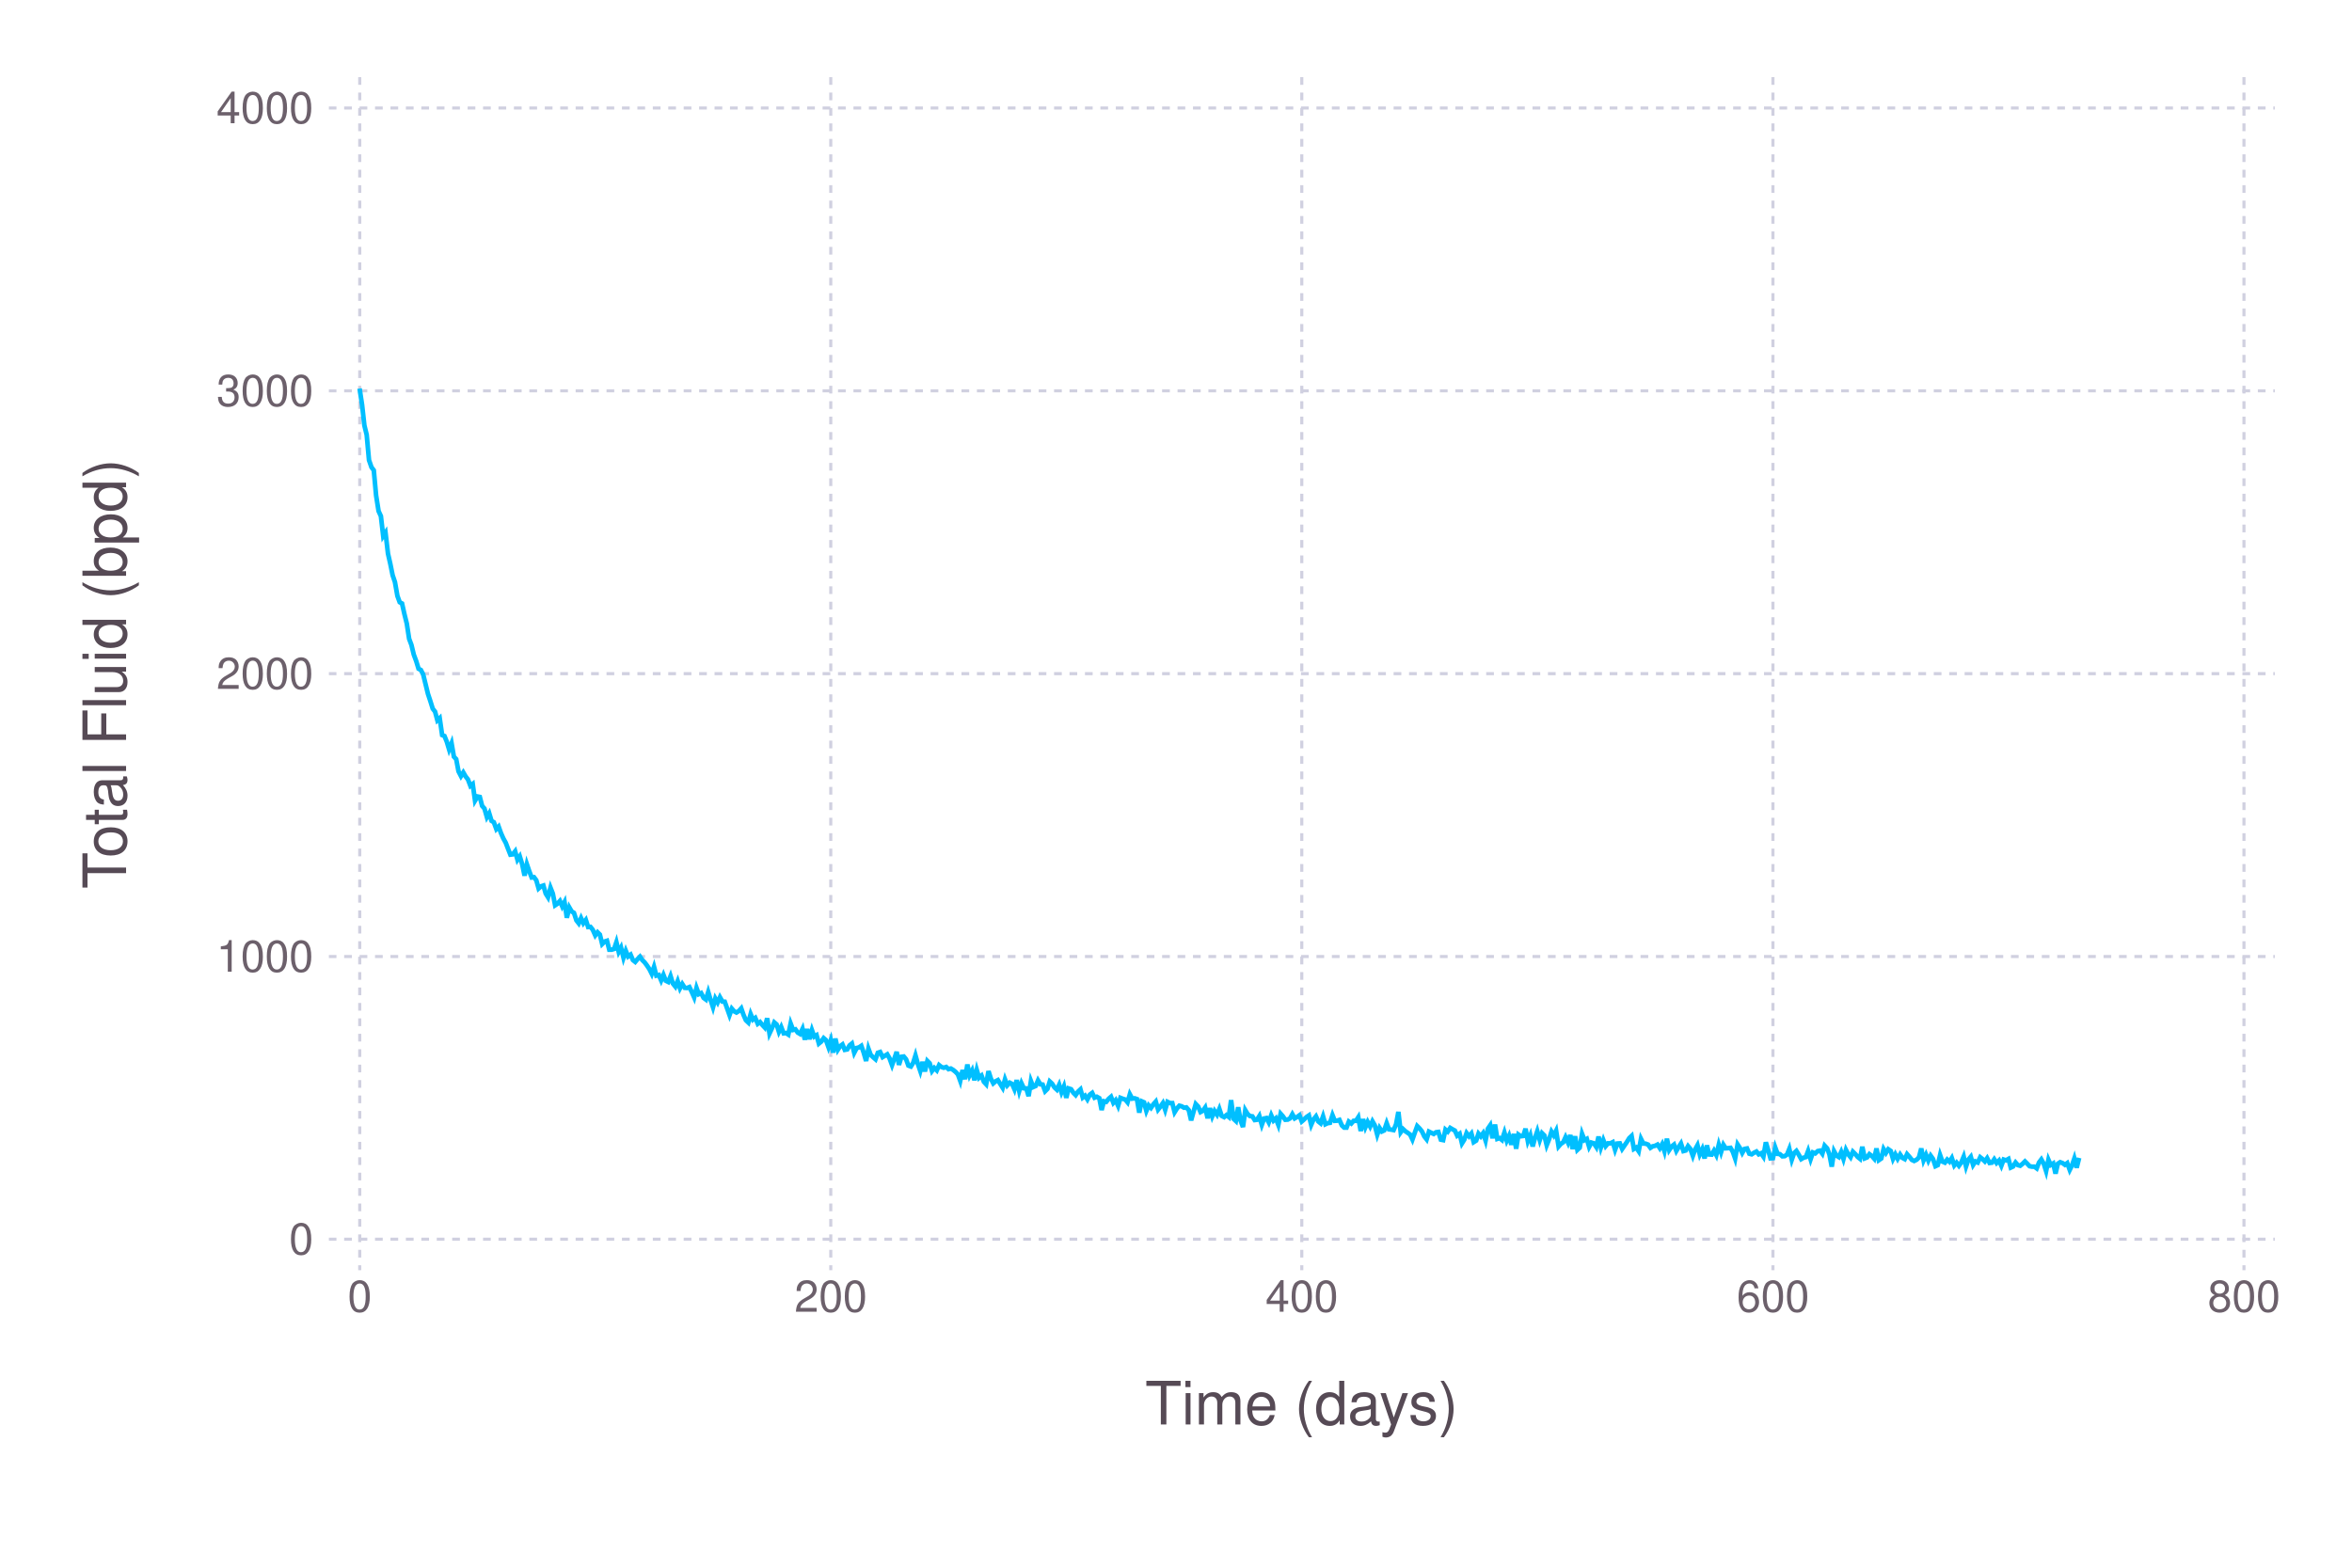
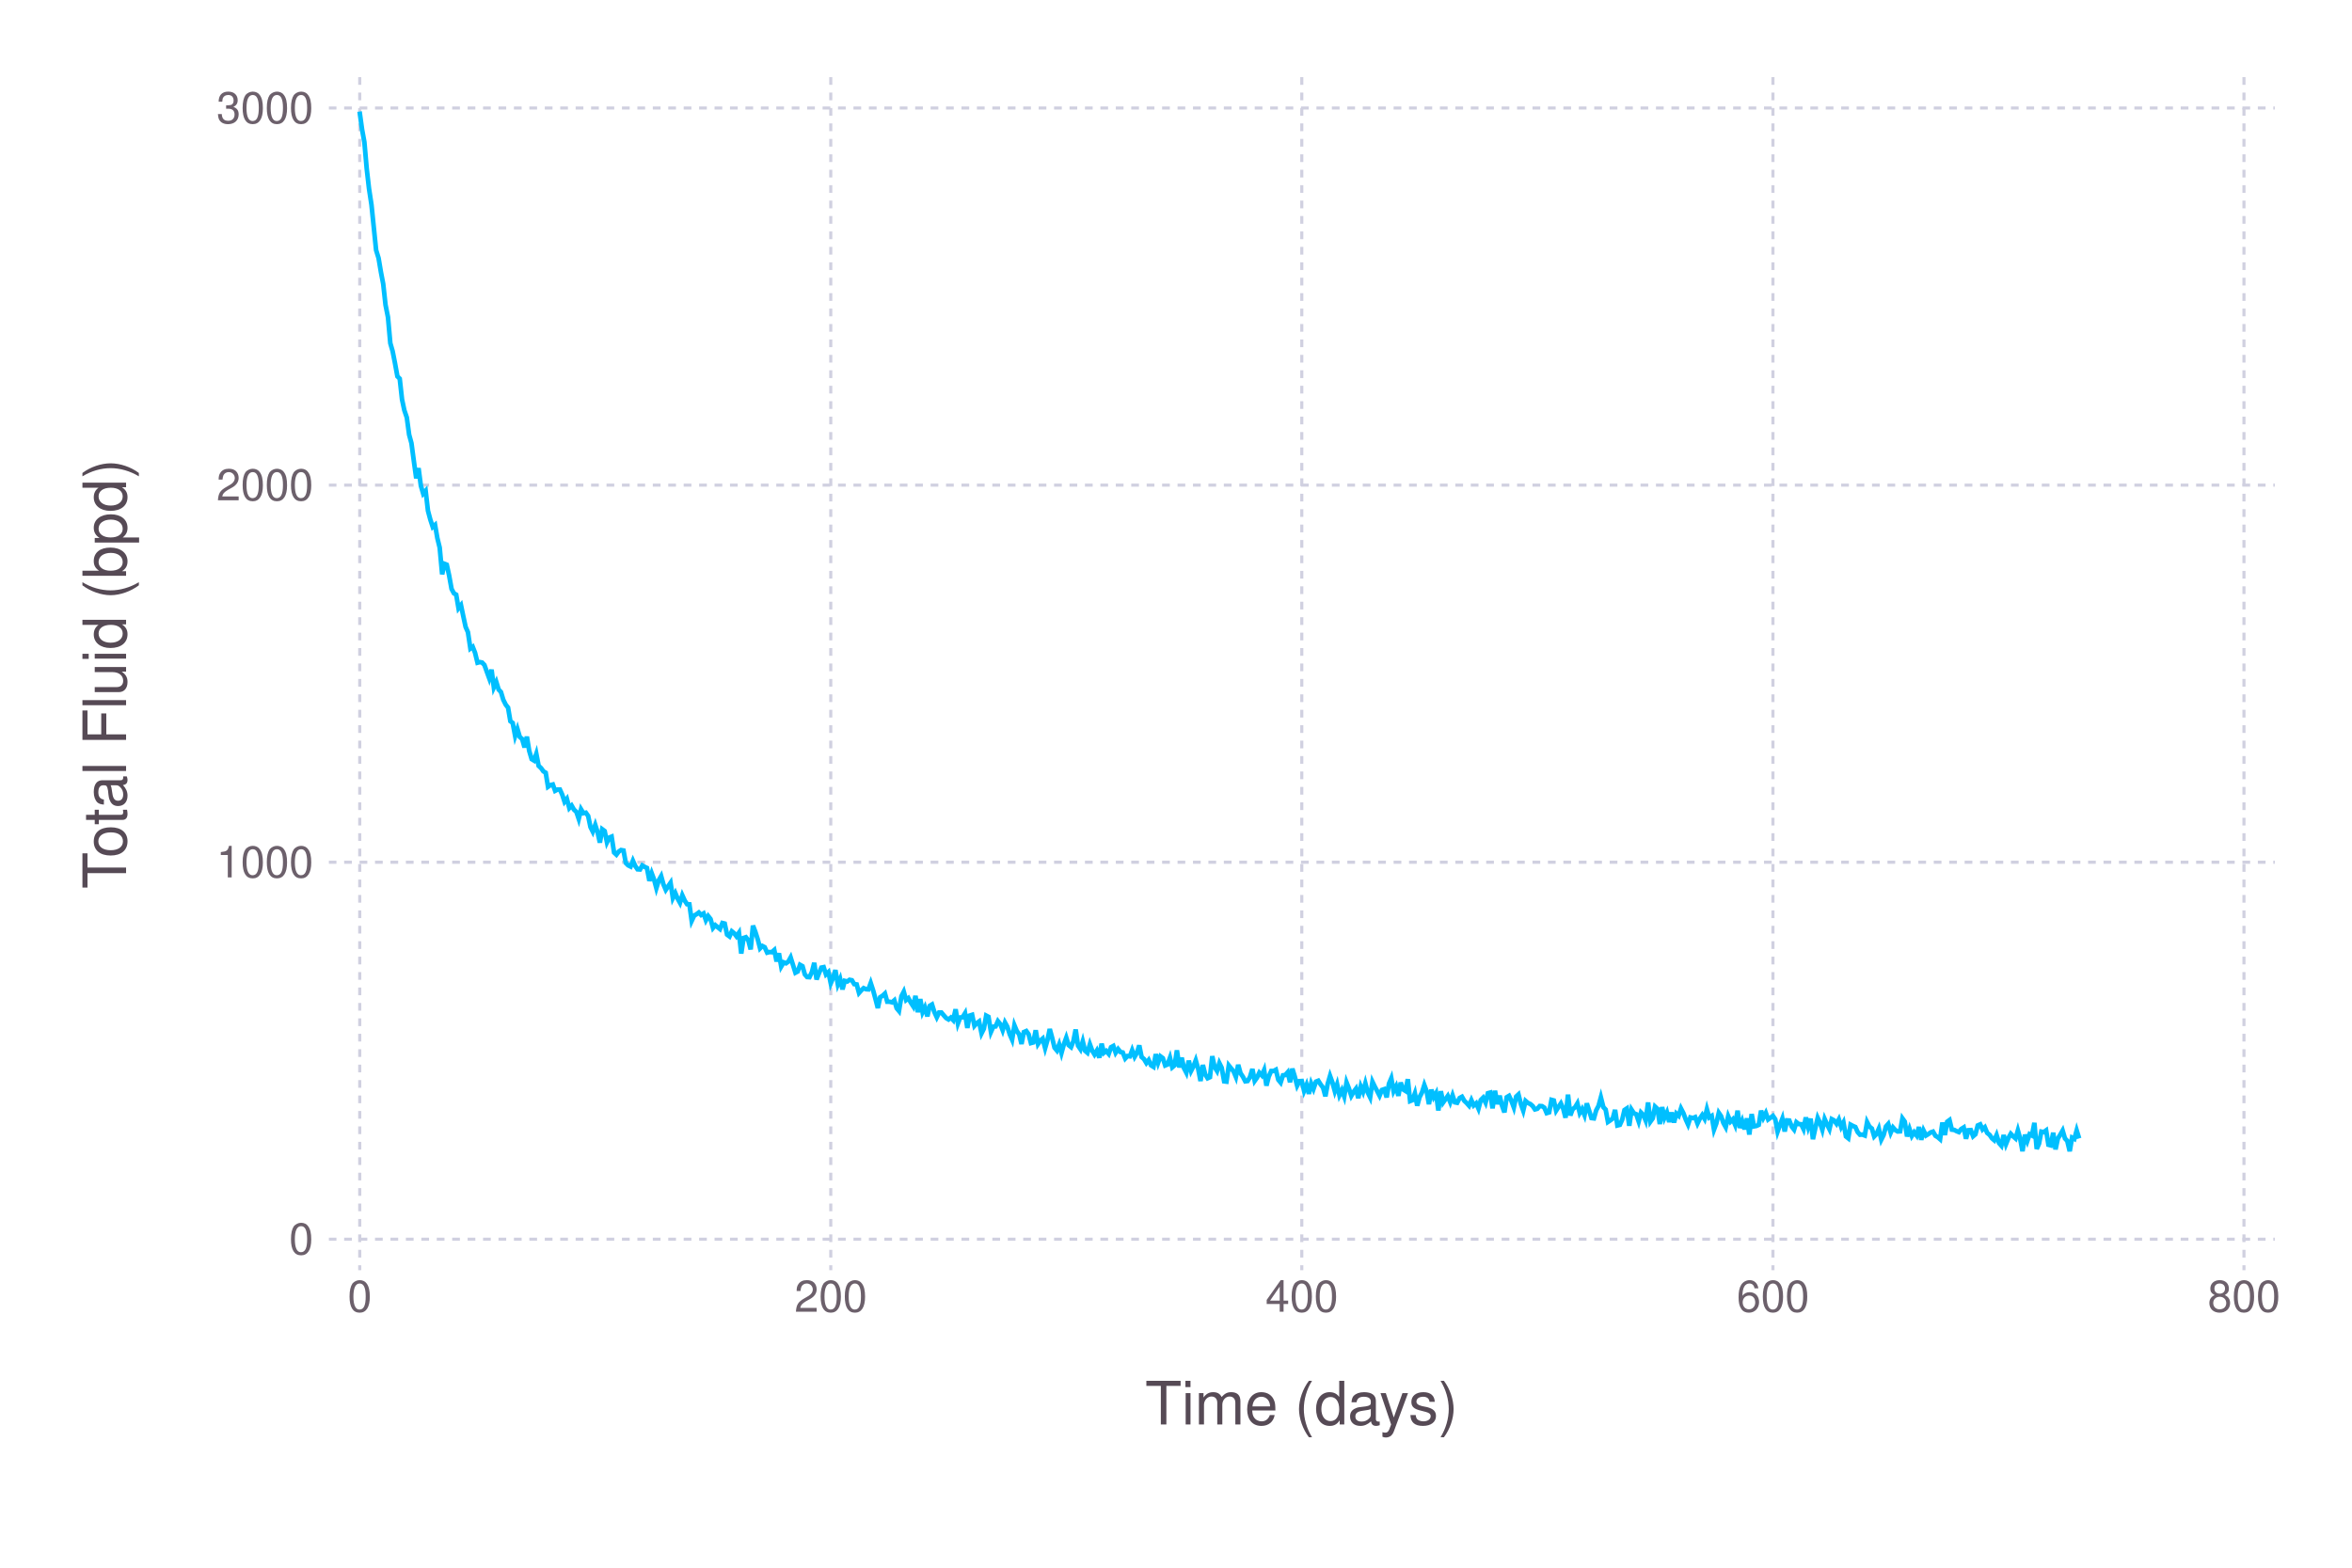
<svg xmlns="http://www.w3.org/2000/svg" version="1.2" width="152.4mm" height="101.6mm" viewBox="0 0 152.4 101.6" stroke="none" fill="#000000" stroke-width="0.3" font-size="3.88">
  <defs>
    <marker id="arrow" markerWidth="15" markerHeight="7" refX="5" refY="3.5" orient="auto" markerUnits="strokeWidth">
      <path d="M0,0 L15,3.5 L0,7 z" stroke="context-stroke" fill="context-stroke" />
    </marker>
  </defs>
-   <g class="plotroot xscalable yscalable" id="img-e6d3f001-1">
-     <g font-size="3.88" font-family="'PT Sans','Helvetica Neue','Helvetica',sans-serif" fill="#564A55" stroke="#000000" stroke-opacity="0.000" id="img-e6d3f001-2">
+   <g class="plotroot xscalable yscalable" id="img-8bc51428-1">
+     <g font-size="3.88" font-family="'PT Sans','Helvetica Neue','Helvetica',sans-serif" fill="#564A55" stroke="#000000" stroke-opacity="0.000" id="img-8bc51428-2">
      <g transform="translate(84.35,89.99)">
        <g class="primitive">
          <text text-anchor="middle" dy="0.6em">Time (days)</text>
        </g>
      </g>
    </g>
-     <g class="guide xlabels" font-size="2.82" font-family="'PT Sans Caption','Helvetica Neue','Helvetica',sans-serif" fill="#6C606B" id="img-e6d3f001-3">
+     <g class="guide xlabels" font-size="2.82" font-family="'PT Sans Caption','Helvetica Neue','Helvetica',sans-serif" fill="#6C606B" id="img-8bc51428-3">
      <g transform="translate(23.31,83.32)">
        <g class="primitive">
          <text text-anchor="middle" dy="0.6em">0</text>
        </g>
      </g>
      <g transform="translate(53.83,83.32)">
        <g class="primitive">
          <text text-anchor="middle" dy="0.6em">200</text>
        </g>
      </g>
      <g transform="translate(84.35,83.32)">
        <g class="primitive">
          <text text-anchor="middle" dy="0.6em">400</text>
        </g>
      </g>
      <g transform="translate(114.88,83.32)">
        <g class="primitive">
          <text text-anchor="middle" dy="0.6em">600</text>
        </g>
      </g>
      <g transform="translate(145.4,83.32)">
        <g class="primitive">
          <text text-anchor="middle" dy="0.6em">800</text>
        </g>
      </g>
    </g>
-     <g clip-path="url(#img-e6d3f001-4)">
-       <g id="img-e6d3f001-5">
-         <g pointer-events="visible" fill="#000000" fill-opacity="0.000" stroke="#000000" stroke-opacity="0.000" class="guide background" id="img-e6d3f001-6">
-           <g transform="translate(84.35,43.66)" id="img-e6d3f001-7">
+     <g clip-path="url(#img-8bc51428-4)">
+       <g id="img-8bc51428-5">
+         <g pointer-events="visible" fill="#000000" fill-opacity="0.000" stroke="#000000" stroke-opacity="0.000" class="guide background" id="img-8bc51428-6">
+           <g transform="translate(84.35,43.66)" id="img-8bc51428-7">
            <path d="M-63.05,-38.66 L 63.05 -38.66 63.05 38.66 -63.05 38.66 z" class="primitive" />
          </g>
        </g>
-         <g class="guide ygridlines xfixed" stroke-dasharray="0.5,0.5" stroke-width="0.2" stroke="#D0D0E0" id="img-e6d3f001-8">
-           <g transform="translate(84.35,80.31)" id="img-e6d3f001-9">
+         <g class="guide ygridlines xfixed" stroke-dasharray="0.5,0.5" stroke-width="0.2" stroke="#D0D0E0" id="img-8bc51428-8">
+           <g transform="translate(84.35,80.31)" id="img-8bc51428-9">
            <path fill="none" d="M-63.05,0 L 63.05 0" class="primitive" />
          </g>
-           <g transform="translate(84.35,61.99)" id="img-e6d3f001-10">
+           <g transform="translate(84.35,55.88)" id="img-8bc51428-10">
            <path fill="none" d="M-63.05,0 L 63.05 0" class="primitive" />
          </g>
-           <g transform="translate(84.35,43.66)" id="img-e6d3f001-11">
+           <g transform="translate(84.35,31.44)" id="img-8bc51428-11">
            <path fill="none" d="M-63.05,0 L 63.05 0" class="primitive" />
          </g>
-           <g transform="translate(84.35,25.33)" id="img-e6d3f001-12">
-             <path fill="none" d="M-63.05,0 L 63.05 0" class="primitive" />
-           </g>
-           <g transform="translate(84.35,7)" id="img-e6d3f001-13">
+           <g transform="translate(84.35,7)" id="img-8bc51428-12">
            <path fill="none" d="M-63.05,0 L 63.05 0" class="primitive" />
          </g>
        </g>
-         <g class="guide xgridlines yfixed" stroke-dasharray="0.5,0.5" stroke-width="0.2" stroke="#D0D0E0" id="img-e6d3f001-14">
-           <g transform="translate(23.31,43.66)" id="img-e6d3f001-15">
+         <g class="guide xgridlines yfixed" stroke-dasharray="0.5,0.5" stroke-width="0.2" stroke="#D0D0E0" id="img-8bc51428-13">
+           <g transform="translate(23.31,43.66)" id="img-8bc51428-14">
            <path fill="none" d="M0,-38.66 L 0 38.66" class="primitive" />
          </g>
-           <g transform="translate(53.83,43.66)" id="img-e6d3f001-16">
+           <g transform="translate(53.83,43.66)" id="img-8bc51428-15">
            <path fill="none" d="M0,-38.66 L 0 38.66" class="primitive" />
          </g>
-           <g transform="translate(84.35,43.66)" id="img-e6d3f001-17">
+           <g transform="translate(84.35,43.66)" id="img-8bc51428-16">
            <path fill="none" d="M0,-38.66 L 0 38.66" class="primitive" />
          </g>
-           <g transform="translate(114.88,43.66)" id="img-e6d3f001-18">
+           <g transform="translate(114.88,43.66)" id="img-8bc51428-17">
            <path fill="none" d="M0,-38.66 L 0 38.66" class="primitive" />
          </g>
-           <g transform="translate(145.4,43.66)" id="img-e6d3f001-19">
+           <g transform="translate(145.4,43.66)" id="img-8bc51428-18">
            <path fill="none" d="M0,-38.66 L 0 38.66" class="primitive" />
          </g>
        </g>
-         <g class="plotpanel" id="img-e6d3f001-20">
-           <g stroke-width="0.3" fill="#000000" fill-opacity="0.000" class="geometry" id="img-e6d3f001-21">
-             <g class="color_LCHab{Float32}(70.0f0,60.0f0,240.0f0)" stroke-dasharray="none" stroke="#00BFFF" id="img-e6d3f001-22">
-               <g transform="translate(79.01,68.48)" id="img-e6d3f001-23">
-                 <path fill="none" d="M-55.71,-43.3 L -55.55 -42.25 -55.4 -40.91 -55.25 -40.3 -55.1 -38.66 -54.94 -38.2 -54.79 -38 -54.64 -36.37 -54.48 -35.36 -54.33 -35.03 -54.18 -33.74 -54.03 -33.96 -53.87 -32.6 -53.72 -31.94 -53.57 -31.2 -53.42 -30.76 -53.26 -29.86 -53.11 -29.45 -52.96 -29.37 -52.81 -28.7 -52.65 -28.06 -52.5 -27.08 -52.35 -26.68 -52.2 -26.06 -52.04 -25.63 -51.89 -25.14 -51.74 -25.06 -51.59 -24.77 -51.43 -24.12 -51.28 -23.51 -51.13 -23.06 -50.97 -22.55 -50.82 -22.36 -50.67 -21.8 -50.52 -21.94 -50.36 -20.84 -50.21 -20.78 -50.06 -20.41 -49.91 -19.91 -49.75 -20.31 -49.6 -19.44 -49.45 -19.28 -49.3 -18.49 -49.14 -18.18 -48.99 -18.42 -48.84 -18.16 -48.69 -17.97 -48.53 -17.55 -48.38 -17.67 -48.23 -16.59 -48.07 -16.86 -47.92 -16.83 -47.77 -16.25 -47.62 -16.08 -47.46 -15.52 -47.31 -15.77 -47.16 -15.28 -47.01 -15.19 -46.85 -14.75 -46.7 -14.91 -46.55 -14.49 -46.4 -14.15 -46.24 -13.86 -46.09 -13.47 -45.94 -13.09 -45.79 -13.11 -45.63 -13.31 -45.48 -12.76 -45.33 -12.98 -45.18 -12.49 -45.02 -11.73 -44.87 -12.47 -44.72 -12.03 -44.56 -11.61 -44.41 -11.63 -44.26 -11.43 -44.11 -10.9 -43.95 -11.04 -43.8 -11.09 -43.65 -10.57 -43.5 -10.33 -43.34 -10.95 -43.19 -10.57 -43.04 -9.81 -42.89 -9.91 -42.73 -10.09 -42.58 -9.74 -42.43 -10.02 -42.28 -9 -42.12 -9.67 -41.97 -9.41 -41.82 -9.32 -41.66 -8.83 -41.51 -8.64 -41.36 -8.98 -41.21 -8.65 -41.05 -8.86 -40.9 -8.4 -40.75 -8.41 -40.6 -8.22 -40.44 -7.86 -40.29 -8.06 -40.14 -7.91 -39.99 -7.3 -39.83 -7.46 -39.68 -7.51 -39.53 -6.93 -39.38 -6.93 -39.22 -6.98 -39.07 -7.42 -38.92 -6.79 -38.77 -7.07 -38.61 -6.41 -38.46 -6.86 -38.31 -6.49 -38.15 -6.61 -38 -6.26 -37.85 -6.14 -37.7 -6.32 -37.54 -6.48 -37.39 -6.26 -37.24 -6.11 -37.09 -5.91 -36.93 -5.67 -36.78 -5.37 -36.63 -5.82 -36.48 -5.25 -36.32 -5.29 -36.17 -4.94 -36.02 -5.3 -35.87 -4.92 -35.71 -4.84 -35.56 -5.22 -35.41 -4.74 -35.25 -4.54 -35.1 -4.9 -34.95 -4.43 -34.8 -4.71 -34.64 -4.46 -34.49 -4.45 -34.34 -4.51 -34.19 -4.2 -34.03 -3.84 -33.88 -4.46 -33.73 -4.05 -33.58 -4.12 -33.42 -3.81 -33.27 -3.7 -33.12 -4.19 -32.97 -3.69 -32.81 -3.2 -32.66 -3.77 -32.51 -3.51 -32.36 -3.85 -32.2 -3.57 -32.05 -3.56 -31.9 -3.14 -31.74 -2.69 -31.59 -3.11 -31.44 -2.94 -31.29 -2.86 -31.13 -2.96 -30.98 -3.13 -30.83 -2.7 -30.68 -2.36 -30.52 -2.21 -30.37 -2.76 -30.22 -2.4 -30.07 -2.51 -29.91 -2.13 -29.76 -2.24 -29.61 -2.05 -29.46 -1.89 -29.3 -2.49 -29.15 -1.5 -29 -1.82 -28.84 -2.22 -28.69 -2.09 -28.54 -1.61 -28.39 -1.92 -28.23 -1.51 -28.08 -1.53 -27.93 -1.43 -27.78 -2.15 -27.62 -1.73 -27.47 -1.77 -27.32 -1.56 -27.17 -1.47 -27.01 -1.8 -26.86 -1.1 -26.71 -1.79 -26.56 -1.13 -26.4 -1.72 -26.25 -1.3 -26.1 -1.39 -25.95 -0.85 -25.79 -0.98 -25.64 -1.2 -25.49 -1.07 -25.33 -0.62 -25.18 -1.06 -25.03 -0.26 -24.88 -1.17 -24.72 -0.45 -24.57 -0.68 -24.42 -0.79 -24.27 -0.44 -24.11 -0.47 -23.96 -0.73 -23.81 -0.85 -23.66 -0.25 -23.5 -0.56 -23.35 -0.6 -23.2 -0.7 -23.05 -0.27 -22.89 0.28 -22.74 -0.52 -22.59 -0.11 -22.43 0.04 -22.28 0.17 -22.13 -0.25 -21.98 -0.3 -21.82 0.03 -21.67 -0.06 -21.52 -0.15 -21.37 0.11 -21.21 0.55 -21.06 0.13 -20.91 -0.31 -20.76 0.53 -20.6 0.01 -20.45 -0.01 -20.3 0.17 -20.15 0.58 -19.99 0.64 -19.84 0.4 -19.69 -0.08 -19.54 0.46 -19.38 0.93 -19.23 0.34 -19.08 0.96 -18.92 0.28 -18.77 0.43 -18.62 0.93 -18.47 0.73 -18.31 0.89 -18.16 0.55 -18.01 0.67 -17.86 0.72 -17.7 0.67 -17.55 0.81 -17.4 0.77 -17.25 0.86 -17.09 0.99 -16.94 1.15 -16.79 1.57 -16.64 0.87 -16.48 1.46 -16.33 0.51 -16.18 1.21 -16.02 0.9 -15.87 1.53 -15.72 0.86 -15.57 1.37 -15.41 1.23 -15.26 1.63 -15.11 1.79 -14.96 0.94 -14.8 1.44 -14.65 1.73 -14.5 1.6 -14.35 1.52 -14.19 1.78 -14.04 2.02 -13.89 1.47 -13.74 1.86 -13.58 1.69 -13.43 1.77 -13.28 2.11 -13.13 1.52 -12.97 2.23 -12.82 1.73 -12.67 2.05 -12.51 2.06 -12.36 2.56 -12.21 1.58 -12.06 1.97 -11.9 1.9 -11.75 1.54 -11.6 1.79 -11.45 1.81 -11.29 2.24 -11.14 2.09 -10.99 1.61 -10.84 1.75 -10.68 2 -10.53 2.14 -10.38 1.82 -10.23 2.31 -10.07 1.93 -9.92 2.67 -9.77 2.06 -9.61 2.11 -9.46 2.34 -9.31 2.49 -9.16 2.27 -9 2.12 -8.85 2.65 -8.7 2.53 -8.55 2.77 -8.39 2.46 -8.24 2.35 -8.09 2.66 -7.94 2.6 -7.78 2.69 -7.63 3.46 -7.48 2.89 -7.33 2.93 -7.17 2.73 -7.02 2.6 -6.87 2.99 -6.72 2.82 -6.56 3.19 -6.41 2.67 -6.26 2.73 -6.1 2.78 -5.95 2.96 -5.8 2.44 -5.65 2.72 -5.49 2.7 -5.34 2.75 -5.19 3.63 -5.04 2.89 -4.88 2.96 -4.73 3.52 -4.58 3.16 -4.43 3.32 -4.27 3.08 -4.12 2.91 -3.97 3.43 -3.82 3.24 -3.66 3.01 -3.51 3.45 -3.36 2.93 -3.2 3.01 -3.05 3.01 -2.9 3.6 -2.75 3.36 -2.59 3.18 -2.44 3.22 -2.29 3.31 -2.14 3.29 -1.98 3.47 -1.83 4.13 -1.68 3.59 -1.53 3.07 -1.37 3.24 -1.22 3.59 -1.07 3.51 -0.92 3.3 -0.76 3.99 -0.61 3.34 -0.46 3.87 -0.31 3.52 -0.15 3.76 0 3.39 0.15 3.84 0.31 3.92 0.46 3.79 0.61 3.91 0.76 2.82 0.92 4.03 1.07 4.17 1.22 3.28 1.37 4.13 1.53 4.56 1.68 3.47 1.83 3.72 1.98 3.85 2.14 3.87 2.29 4.11 2.44 4.09 2.59 3.85 2.75 4.42 2.9 4.01 3.05 3.98 3.2 4.26 3.36 3.8 3.51 4.14 3.66 4 3.82 4.42 3.97 3.7 4.12 3.87 4.27 4.09 4.43 4.08 4.58 4 4.73 3.73 4.88 4 5.04 3.91 5.19 3.8 5.34 4.2 5.49 4.07 5.65 3.91 5.8 3.81 5.95 4.42 6.1 4.07 6.26 3.87 6.41 4.2 6.56 4.32 6.72 3.87 6.87 4.38 7.02 4.31 7.17 4.29 7.33 3.79 7.48 4.16 7.63 4.15 7.78 4.1 7.94 4.46 8.09 4.6 8.24 4.6 8.39 4.21 8.55 4.33 8.7 4.16 8.85 4.16 9 3.93 9.16 4.82 9.31 4.05 9.46 4.58 9.61 4.23 9.77 4.53 9.92 4.19 10.07 4.45 10.23 5.06 10.38 4.62 10.53 4.85 10.68 4.78 10.84 4.31 10.99 4.71 11.14 4.73 11.29 4.76 11.45 4.38 11.6 3.58 11.75 4.9 11.9 4.69 12.06 4.84 12.21 4.94 12.36 5.05 12.51 5.37 12.67 4.91 12.82 4.5 12.97 4.65 13.13 4.85 13.28 5.17 13.43 5.36 13.58 4.86 13.74 4.94 13.89 5.01 14.04 4.9 14.19 4.88 14.35 5.38 14.5 5.41 14.65 4.73 14.8 4.86 14.96 4.62 15.11 4.71 15.26 4.79 15.41 5.12 15.57 5 15.72 5.62 15.87 5.38 16.02 4.95 16.18 5.16 16.33 4.98 16.48 5.54 16.64 5.44 16.79 4.99 16.94 5.17 17.09 4.96 17.25 5.44 17.4 4.67 17.55 4.45 17.7 5.29 17.86 4.4 18.01 5.33 18.16 5.28 18.31 5.4 18.47 4.92 18.62 5.45 18.77 5.13 18.92 5.71 19.08 5.01 19.23 5.97 19.38 5.05 19.54 5.16 19.69 5.14 19.84 4.67 19.99 5.48 20.15 5.1 20.3 5.82 20.45 5.27 20.6 4.83 20.76 5.41 20.91 4.96 21.06 5.11 21.21 5.74 21.37 5.34 21.52 4.86 21.67 5.1 21.82 4.8 21.98 5.82 22.13 5.65 22.28 5.55 22.43 5.22 22.59 5.57 22.74 5.08 22.89 5.99 23.05 5.16 23.2 6.04 23.35 5.9 23.5 5 23.66 5.41 23.81 5.33 23.96 5.85 24.11 5.57 24.27 5.62 24.42 5.85 24.57 5.18 24.72 5.89 24.88 5.41 25.03 5.8 25.18 5.62 25.33 5.62 25.49 5.54 25.64 6.04 25.79 5.63 25.95 5.62 26.1 5.98 26.25 5.76 26.4 5.54 26.56 5.28 26.71 5.14 26.86 5.98 27.01 5.89 27.17 6.13 27.32 5.33 27.47 5.63 27.62 5.64 27.78 5.7 27.93 5.91 28.08 5.81 28.23 5.78 28.39 5.7 28.54 5.93 28.69 5.67 28.84 6.13 29 5.32 29.15 6.05 29.3 5.83 29.46 5.7 29.61 6.11 29.76 5.86 29.91 5.63 30.07 6.12 30.22 6.08 30.37 5.8 30.52 5.98 30.68 6.43 30.83 6.01 30.98 5.74 31.13 6.34 31.29 6 31.44 6.6 31.59 5.75 31.74 6.34 31.9 6.35 32.05 6.09 32.2 6.38 32.36 5.71 32.51 6.19 32.66 5.71 32.81 5.94 32.97 5.93 33.12 5.91 33.27 6.17 33.42 6.6 33.58 5.69 33.73 5.92 33.88 6.24 34.03 5.98 34.19 5.95 34.34 6.29 34.49 6.33 34.64 6.23 34.8 6.15 34.95 6.33 35.1 6.26 35.25 6.48 35.41 5.55 35.56 6.05 35.71 6.59 35.87 6.58 36.02 5.89 36.17 6.3 36.32 6.32 36.48 6.46 36.63 6.45 36.78 6.35 36.93 5.98 37.09 6.68 37.24 6.25 37.39 6.11 37.54 6.35 37.7 6.64 37.85 6.55 38 6.51 38.15 6.11 38.31 6.65 38.46 6.21 38.61 6.27 38.77 6.12 38.92 6.09 39.07 6.29 39.22 5.77 39.38 5.94 39.53 6.34 39.68 7.13 39.83 6.13 39.99 6.42 40.14 6.51 40.29 6.18 40.44 6.63 40.6 6.04 40.75 6.33 40.9 6.52 41.05 6.16 41.21 6.32 41.36 6.5 41.51 6.62 41.66 5.84 41.82 6.59 41.97 6.53 42.12 6.32 42.28 6.44 42.43 6.61 42.58 5.95 42.73 6.71 42.89 6.6 43.04 5.99 43.19 6.24 43.34 6 43.5 6.11 43.65 6.63 43.8 6.33 43.95 6.62 44.11 6.34 44.26 6.56 44.41 6.64 44.56 6.32 44.72 6.5 44.87 6.69 45.02 6.76 45.18 6.68 45.33 6.53 45.48 5.95 45.63 6.72 45.79 6.36 45.94 6.74 46.09 6.42 46.24 6.63 46.4 7.1 46.55 7.03 46.7 6.38 46.85 6.8 47.01 6.87 47.16 6.67 47.31 6.81 47.46 6.57 47.62 7.05 47.77 6.87 47.92 7.07 48.07 6.86 48.23 6.48 48.38 7.12 48.53 6.68 48.69 6.49 48.84 7.02 48.99 6.79 49.14 6.86 49.3 6.52 49.45 6.64 49.6 6.79 49.75 6.58 49.91 6.89 50.06 6.87 50.21 6.65 50.36 6.89 50.52 6.73 50.67 7.07 50.82 6.67 50.97 6.72 51.13 6.63 51.28 7.19 51.43 7.12 51.59 6.86 51.74 7.03 51.89 7.07 52.04 6.95 52.2 6.79 52.35 6.94 52.5 7.1 52.65 7.13 52.81 7.13 52.96 7.24 53.11 6.86 53.26 6.66 53.42 6.95 53.57 7.42 53.72 6.68 53.87 7.02 54.03 6.92 54.18 7.58 54.33 6.94 54.48 6.84 54.64 6.9 54.79 7.01 54.94 6.9 55.1 7.34 55.25 7.04 55.4 6.6 55.55 7.2 55.71 6.56" class="primitive" />
+         <g class="plotpanel" id="img-8bc51428-19">
+           <g stroke-width="0.3" fill="#000000" fill-opacity="0.000" class="geometry" id="img-8bc51428-20">
+             <g class="color_LCHab{Float32}(70.0f0,60.0f0,240.0f0)" stroke-dasharray="none" stroke="#00BFFF" id="img-8bc51428-21">
+               <g transform="translate(79.01,64.53)" id="img-8bc51428-22">
+                 <path fill="none" d="M-55.71,-57.3 L -55.55 -56.14 -55.4 -55.32 -55.25 -53.61 -55.1 -52.31 -54.94 -51.26 -54.79 -49.79 -54.64 -48.32 -54.48 -47.8 -54.33 -46.91 -54.18 -46.13 -54.03 -44.77 -53.87 -43.97 -53.72 -42.29 -53.57 -41.77 -53.42 -41.01 -53.26 -40.14 -53.11 -39.99 -52.96 -38.64 -52.81 -37.94 -52.65 -37.47 -52.5 -36.36 -52.35 -35.81 -52.2 -34.69 -52.04 -33.53 -51.89 -34.19 -51.74 -33.05 -51.59 -32.54 -51.43 -32.72 -51.28 -31.43 -51.13 -30.87 -50.97 -30.38 -50.82 -30.51 -50.67 -29.65 -50.52 -29.04 -50.36 -27.31 -50.21 -27.99 -50.06 -27.93 -49.91 -27.24 -49.75 -26.36 -49.6 -26.08 -49.45 -25.99 -49.3 -25.11 -49.14 -25.31 -48.99 -24.59 -48.84 -23.9 -48.69 -23.56 -48.53 -22.5 -48.38 -22.61 -48.23 -22.23 -48.07 -21.58 -47.92 -21.62 -47.77 -21.59 -47.62 -21.43 -47.46 -20.98 -47.31 -20.57 -47.16 -21.13 -47.01 -19.98 -46.85 -20.33 -46.7 -19.84 -46.55 -19.68 -46.4 -19.18 -46.24 -18.86 -46.09 -18.67 -45.94 -17.79 -45.79 -17.68 -45.63 -16.83 -45.48 -17.28 -45.33 -16.77 -45.18 -16.64 -45.02 -16.09 -44.87 -16.79 -44.72 -15.87 -44.56 -15.33 -44.41 -15.24 -44.26 -15.68 -44.11 -14.9 -43.95 -14.75 -43.8 -14.54 -43.65 -14.45 -43.5 -13.54 -43.34 -13.65 -43.19 -13.69 -43.04 -13.28 -42.89 -13.36 -42.73 -13.36 -42.58 -13.03 -42.43 -12.57 -42.28 -12.76 -42.12 -12.16 -41.97 -12.32 -41.82 -12.06 -41.66 -11.91 -41.51 -11.46 -41.36 -12.08 -41.21 -11.83 -41.05 -11.86 -40.9 -11.65 -40.75 -10.93 -40.6 -10.63 -40.44 -11.07 -40.29 -10.6 -40.14 -9.92 -39.99 -10.79 -39.83 -10.67 -39.68 -9.94 -39.53 -10.25 -39.38 -10.31 -39.22 -9.28 -39.07 -9.14 -38.92 -9.34 -38.77 -9.44 -38.61 -9.41 -38.46 -8.6 -38.31 -8.45 -38.15 -8.37 -38 -8.75 -37.85 -8.41 -37.7 -8.19 -37.54 -8.18 -37.39 -8.44 -37.24 -8.35 -37.09 -8.28 -36.93 -7.44 -36.78 -7.93 -36.63 -7.53 -36.48 -6.97 -36.32 -7.49 -36.17 -7.75 -36.02 -7.21 -35.87 -6.86 -35.71 -7.1 -35.56 -7.32 -35.41 -6.33 -35.25 -6.65 -35.1 -6.29 -34.95 -6.02 -34.8 -6.51 -34.64 -6.16 -34.49 -5.93 -34.34 -5.92 -34.19 -4.85 -34.03 -5.19 -33.88 -5.28 -33.73 -5.39 -33.58 -5.23 -33.42 -5.33 -33.27 -4.89 -33.12 -5.16 -32.97 -4.97 -32.81 -4.39 -32.66 -4.57 -32.51 -4.44 -32.36 -4.32 -32.2 -4.71 -32.05 -4.67 -31.9 -3.96 -31.74 -3.84 -31.59 -4.17 -31.44 -4.05 -31.29 -3.85 -31.13 -4.08 -30.98 -2.73 -30.83 -3.74 -30.68 -3.79 -30.52 -3.58 -30.37 -3 -30.22 -4.54 -30.07 -4.15 -29.91 -3.65 -29.76 -3.07 -29.61 -3.22 -29.46 -3.14 -29.3 -2.79 -29.15 -2.83 -29 -2.82 -28.84 -2.96 -28.69 -2.22 -28.54 -2.75 -28.39 -1.89 -28.23 -2.16 -28.08 -2.1 -27.93 -2.21 -27.78 -2.48 -27.62 -1.97 -27.47 -1.49 -27.32 -1.57 -27.17 -2 -27.01 -1.91 -26.86 -1.38 -26.71 -1.21 -26.56 -1.2 -26.4 -1.54 -26.25 -2.13 -26.1 -1.05 -25.95 -1.44 -25.79 -1.82 -25.64 -1.85 -25.49 -1.38 -25.33 -1.53 -25.18 -0.8 -25.03 -1.16 -24.88 -1.66 -24.72 -0.73 -24.57 -1.08 -24.42 -0.41 -24.27 -0.96 -24.11 -0.92 -23.96 -1.03 -23.81 -1 -23.66 -0.75 -23.5 -0.73 -23.35 -0.18 -23.2 -0.35 -23.05 -0.49 -22.89 -0.42 -22.74 -0.41 -22.59 -0.82 -22.43 -0.33 -22.28 0.22 -22.13 0.8 -21.98 0.1 -21.82 0 -21.67 -0.14 -21.52 0.39 -21.37 0.39 -21.21 0.43 -21.06 0.3 -20.91 0.81 -20.76 0.99 -20.6 0.03 -20.45 -0.26 -20.3 0.28 -20.15 0.16 -19.99 0.45 -19.84 0.68 -19.69 0.01 -19.54 1.07 -19.38 0.22 -19.23 1.07 -19.08 0.76 -18.92 1.34 -18.77 0.66 -18.62 0.57 -18.47 1.05 -18.31 1.4 -18.16 1.09 -18.01 1.09 -17.86 1.27 -17.7 1.45 -17.55 1.54 -17.4 1.42 -17.25 1.58 -17.09 0.88 -16.94 1.8 -16.79 1.41 -16.64 1.4 -16.48 1.14 -16.33 2.09 -16.18 1.29 -16.02 1.24 -15.87 1.95 -15.72 1.78 -15.57 1.67 -15.41 2.44 -15.26 2.14 -15.11 1.29 -14.96 1.37 -14.8 2.35 -14.65 2.01 -14.5 1.99 -14.35 1.65 -14.19 1.85 -14.04 2.24 -13.89 1.74 -13.74 2.01 -13.58 2.51 -13.43 2.85 -13.28 1.92 -13.13 2.28 -12.97 2.51 -12.82 3.13 -12.67 2.36 -12.51 2.29 -12.36 2.5 -12.21 3.07 -12.06 3.03 -11.9 2.24 -11.75 3.13 -11.6 2.91 -11.45 2.78 -11.29 3.4 -11.14 2.88 -10.99 2.16 -10.84 2.71 -10.68 3.37 -10.53 3.55 -10.38 3.16 -10.23 3.71 -10.07 3.13 -9.92 2.72 -9.77 3.2 -9.61 3.33 -9.46 2.95 -9.31 2.19 -9.16 3.23 -9 3.47 -8.85 2.96 -8.7 3.57 -8.55 3.7 -8.39 3.15 -8.24 3.56 -8.09 3.81 -7.94 3.56 -7.78 4.02 -7.63 3.11 -7.48 3.7 -7.33 3.58 -7.17 3.77 -7.02 3.34 -6.87 3.26 -6.72 3.7 -6.56 3.46 -6.41 3.65 -6.26 3.68 -6.1 4.07 -5.95 3.91 -5.8 3.93 -5.65 3.53 -5.49 3.96 -5.34 3.7 -5.19 3.22 -5.04 3.97 -4.88 4.11 -4.73 4.36 -4.58 4.17 -4.43 4.51 -4.27 4.61 -4.12 3.79 -3.97 4.35 -3.82 3.93 -3.66 4.05 -3.51 4.52 -3.36 4.46 -3.2 4.02 -3.05 4.64 -2.9 4.51 -2.75 3.54 -2.59 4.65 -2.44 4.02 -2.29 4.7 -2.14 4.99 -1.98 4.21 -1.83 4.87 -1.68 4.58 -1.53 4.19 -1.37 4.75 -1.22 5.53 -1.07 4.49 -0.92 5.09 -0.76 5.35 -0.61 5.28 -0.46 3.92 -0.31 4.62 -0.15 4.88 0 4.37 0.15 4.67 0.31 5.55 0.46 5.57 0.61 4.52 0.76 4.71 0.92 4.9 1.07 5.26 1.22 4.48 1.37 5.02 1.53 5.26 1.68 5.55 1.83 5.53 1.98 5.28 2.14 4.75 2.29 5.52 2.44 5.31 2.59 4.99 2.75 5.16 2.9 4.82 3.05 5.83 3.2 5.24 3.36 4.88 3.51 4.88 3.66 4.8 3.82 5.45 3.97 5.63 4.12 5.16 4.27 5.14 4.43 4.96 4.58 5.61 4.73 4.73 4.88 5.22 5.04 5.83 5.19 5.54 5.34 5.53 5.49 6.17 5.65 5.78 5.8 6.36 5.95 5.69 6.1 6.04 6.26 5.57 6.41 5.51 6.56 5.75 6.72 5.96 6.87 6.52 7.02 5.71 7.17 5.2 7.33 5.64 7.48 6.19 7.63 5.75 7.78 6.45 7.94 6.12 8.09 6.53 8.24 5.62 8.39 6 8.55 6.49 8.7 6.23 8.85 6.03 9 6.64 9.16 5.88 9.31 6.23 9.46 5.68 9.61 6.26 9.77 6.59 9.92 5.58 10.07 5.89 10.23 6.19 10.38 6.48 10.53 6.11 10.68 6.06 10.84 6.59 10.99 5.7 11.14 5.35 11.29 6.19 11.45 5.88 11.6 6.49 11.75 5.63 11.9 6.07 12.06 6.17 12.21 5.41 12.36 6.83 12.51 6.77 12.67 6.33 12.82 7.13 12.97 6.58 13.13 6.27 13.28 5.79 13.43 6.19 13.58 7.03 13.74 6.09 13.89 6.57 14.04 6.32 14.19 7.44 14.35 6.19 14.5 6.92 14.65 6.71 14.8 6.5 14.96 6.9 15.11 6.46 15.26 6.91 15.41 6.94 15.57 6.63 15.72 6.55 15.87 6.81 16.02 6.95 16.18 7.13 16.33 6.77 16.48 7.11 16.64 6.97 16.79 7.32 16.94 6.76 17.09 6.61 17.25 6.93 17.4 6.32 17.55 6.28 17.7 7.3 17.86 6.16 18.01 7.03 18.16 6.48 18.31 7.11 18.47 7.56 18.62 6.58 18.77 6.49 18.92 6.81 19.08 7.24 19.23 6.54 19.38 6.4 19.54 7.03 19.69 7.45 19.84 6.82 19.99 6.95 20.15 7.02 20.3 7.15 20.45 7.37 20.6 7.33 20.76 7.15 20.91 7.16 21.06 7.26 21.21 7.61 21.37 7.56 21.52 6.75 21.67 6.79 21.82 7.45 21.98 7.2 22.13 6.98 22.28 7.32 22.43 7.91 22.59 6.41 22.74 7.76 22.89 7.36 23.05 7.23 23.2 6.98 23.35 7.6 23.5 7.35 23.66 7.74 23.81 6.98 23.96 7.45 24.11 7.93 24.27 7.95 24.42 7.42 24.57 7.14 24.72 6.59 24.88 7.22 25.03 7.38 25.18 8.18 25.33 8.08 25.49 7.96 25.64 7.4 25.79 8.41 25.95 8.37 26.1 8.04 26.25 7.41 26.4 7.31 26.56 8.43 26.71 7.39 26.86 7.62 27.01 7.68 27.17 8.15 27.32 7.57 27.47 7.72 27.62 8.08 27.78 6.92 27.93 8.16 28.08 7.95 28.23 7.19 28.39 7.34 28.54 8.32 28.69 7.22 28.84 7.92 29 7.57 29.15 8.19 29.3 7.57 29.46 8.22 29.61 7.64 29.76 7.78 29.91 7.31 30.07 7.62 30.22 8.02 30.37 8.35 30.52 7.89 30.68 7.93 30.83 7.87 30.98 8.28 31.13 7.97 31.29 7.73 31.44 7.98 31.59 7.36 31.74 7.89 31.9 7.79 32.05 8.68 32.2 8.28 32.36 7.59 32.51 7.81 32.66 8.25 32.81 8.52 32.97 7.81 33.12 8.16 33.27 8.01 33.42 8.37 33.58 7.45 33.73 8.57 33.88 8.14 34.03 8.66 34.19 7.95 34.34 9 34.49 7.67 34.64 8.47 34.8 8.44 34.95 8.37 35.1 7.45 35.25 7.91 35.41 7.6 35.56 8.02 35.71 7.91 35.87 7.79 36.02 8.01 36.17 8.81 36.32 8.39 36.48 7.97 36.63 8.8 36.78 8.08 36.93 8.09 37.09 8.49 37.24 8.68 37.39 8.2 37.54 8.32 37.7 8.33 37.85 8.64 38 7.89 38.15 8.5 38.31 7.97 38.46 9.3 38.61 8.61 38.77 7.92 38.92 8.24 39.07 8.69 39.22 7.99 39.38 8.35 39.53 8.65 39.68 8 39.83 8.08 39.99 8.3 40.14 8.02 40.29 8.5 40.44 8.22 40.6 9.12 40.75 9.24 40.9 8.36 41.05 8.44 41.21 8.51 41.36 8.84 41.51 9.01 41.66 9 41.82 9.06 41.97 8.19 42.12 8.48 42.28 8.61 42.43 9.12 42.58 8.96 42.73 8.62 42.89 9.33 43.04 9.03 43.19 8.48 43.34 8.31 43.5 8.88 43.65 8.54 43.8 8.71 43.95 8.8 44.11 8.79 44.26 7.95 44.41 8.16 44.56 9.12 44.72 8.64 44.87 9.09 45.02 8.85 45.18 9.06 45.33 8.51 45.48 9.34 45.63 8.74 45.79 9.06 45.94 8.97 46.09 8.86 46.24 8.81 46.4 9.08 46.55 9.17 46.7 9.3 46.85 8.22 47.01 9.03 47.16 8.17 47.31 8.06 47.46 8.68 47.62 8.7 47.77 8.78 47.92 8.84 48.07 8.64 48.23 8.54 48.38 9.27 48.53 8.72 48.69 8.71 48.84 9.11 48.99 8.98 49.14 8.41 49.3 8.34 49.45 8.67 49.6 8.53 49.75 8.89 49.91 9.02 50.06 9.24 50.21 9.37 50.36 9.03 50.52 9.55 50.67 9.72 50.82 9.03 50.97 9.62 51.13 9.22 51.28 8.95 51.43 9.11 51.59 9.25 51.74 8.73 51.89 9.27 52.04 10.08 52.2 9.01 52.35 9.42 52.5 8.98 52.65 9.06 52.81 8.24 52.96 9.93 53.11 9.59 53.26 8.81 53.42 8.84 53.57 8.73 53.72 9.66 53.87 9.7 54.03 8.88 54.18 9.96 54.33 9.26 54.48 9.02 54.64 8.74 54.79 9.25 54.94 9.41 55.1 10.08 55.25 9.2 55.4 9.28 55.55 8.73 55.71 9.25" class="primitive" />
              </g>
            </g>
          </g>
        </g>
      </g>
    </g>
-     <g class="guide ylabels" font-size="2.82" font-family="'PT Sans Caption','Helvetica Neue','Helvetica',sans-serif" fill="#6C606B" id="img-e6d3f001-24">
-       <g transform="translate(20.3,80.31)" id="img-e6d3f001-25">
+     <g class="guide ylabels" font-size="2.82" font-family="'PT Sans Caption','Helvetica Neue','Helvetica',sans-serif" fill="#6C606B" id="img-8bc51428-23">
+       <g transform="translate(20.3,80.31)" id="img-8bc51428-24">
        <g class="primitive">
          <text text-anchor="end" dy="0.35em">0</text>
        </g>
      </g>
-       <g transform="translate(20.3,61.99)" id="img-e6d3f001-26">
+       <g transform="translate(20.3,55.88)" id="img-8bc51428-25">
        <g class="primitive">
          <text text-anchor="end" dy="0.35em">1000</text>
        </g>
      </g>
-       <g transform="translate(20.3,43.66)" id="img-e6d3f001-27">
+       <g transform="translate(20.3,31.44)" id="img-8bc51428-26">
        <g class="primitive">
          <text text-anchor="end" dy="0.35em">2000</text>
        </g>
      </g>
-       <g transform="translate(20.3,25.33)" id="img-e6d3f001-28">
+       <g transform="translate(20.3,7)" id="img-8bc51428-27">
        <g class="primitive">
          <text text-anchor="end" dy="0.35em">3000</text>
        </g>
      </g>
-       <g transform="translate(20.3,7)" id="img-e6d3f001-29">
-         <g class="primitive">
-           <text text-anchor="end" dy="0.35em">4000</text>
-         </g>
-       </g>
    </g>
-     <g font-size="3.88" font-family="'PT Sans','Helvetica Neue','Helvetica',sans-serif" fill="#564A55" stroke="#000000" stroke-opacity="0.000" id="img-e6d3f001-30">
-       <g transform="translate(8.81,41.66)" id="img-e6d3f001-31">
+     <g font-size="3.88" font-family="'PT Sans','Helvetica Neue','Helvetica',sans-serif" fill="#564A55" stroke="#000000" stroke-opacity="0.000" id="img-8bc51428-28">
+       <g transform="translate(8.81,41.66)" id="img-8bc51428-29">
        <g class="primitive">
          <text text-anchor="middle" dy="0.35em" transform="rotate(-90,0, 2)">Total Fluid (bpd)</text>
        </g>
      </g>
    </g>
  </g>
  <defs>
-     <clipPath id="img-e6d3f001-4">
+     <clipPath id="img-8bc51428-4">
      <path d="M21.31,5 L 147.4 5 147.4 82.32 21.31 82.32" />
    </clipPath>
  </defs>
</svg>
